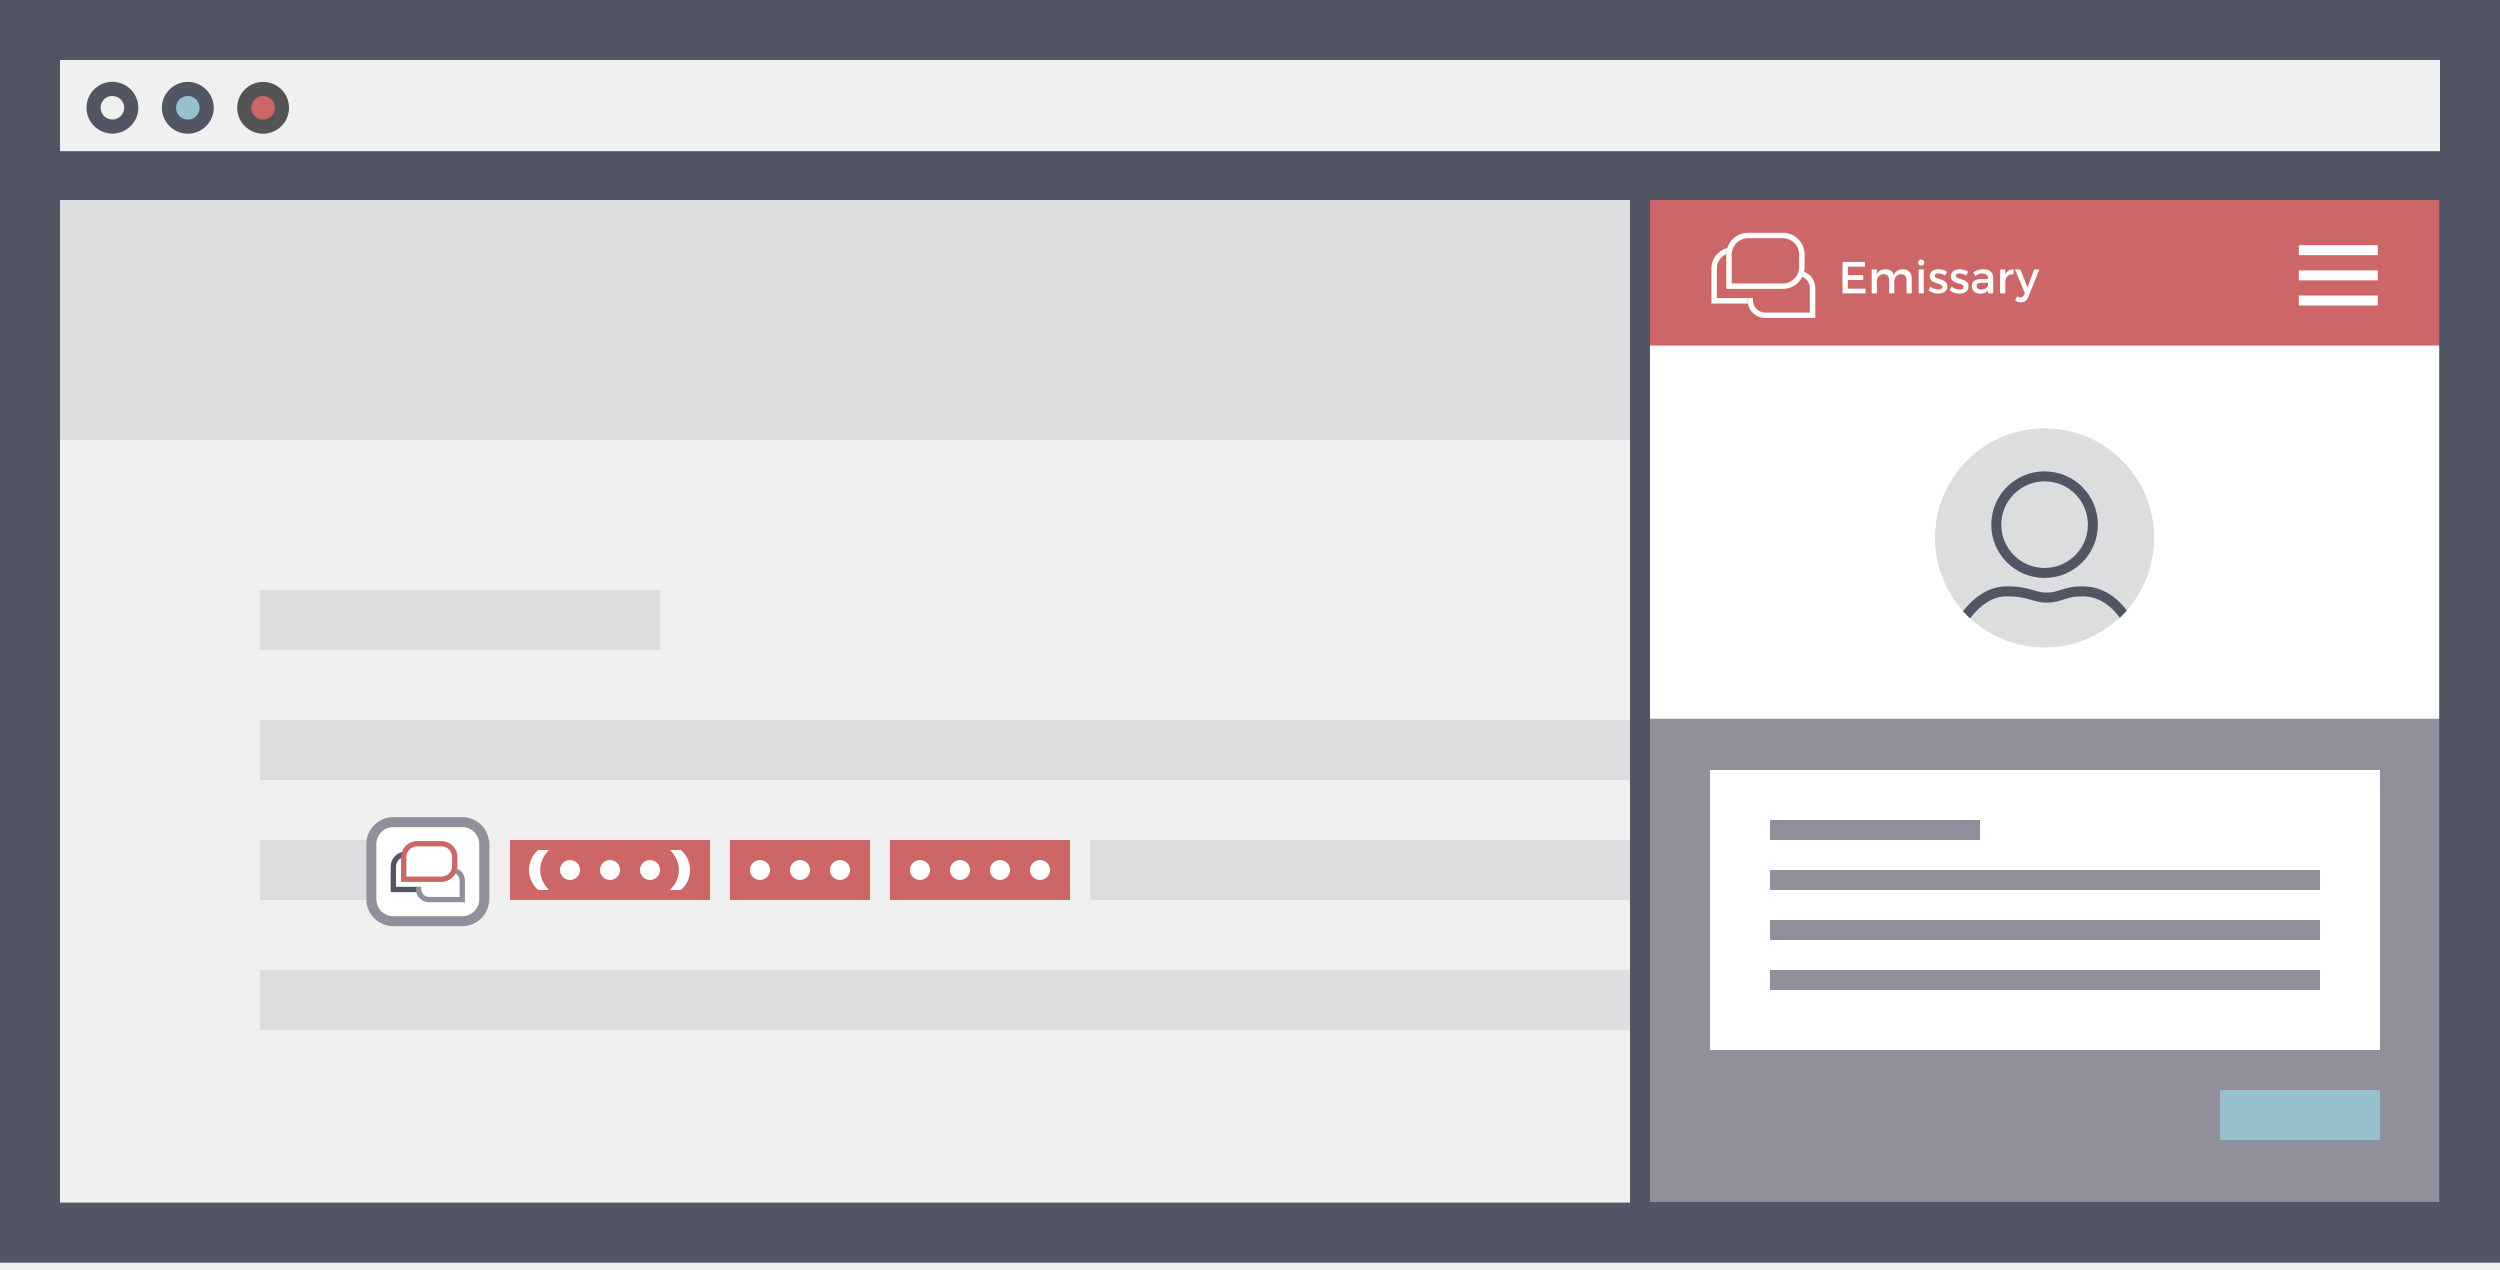
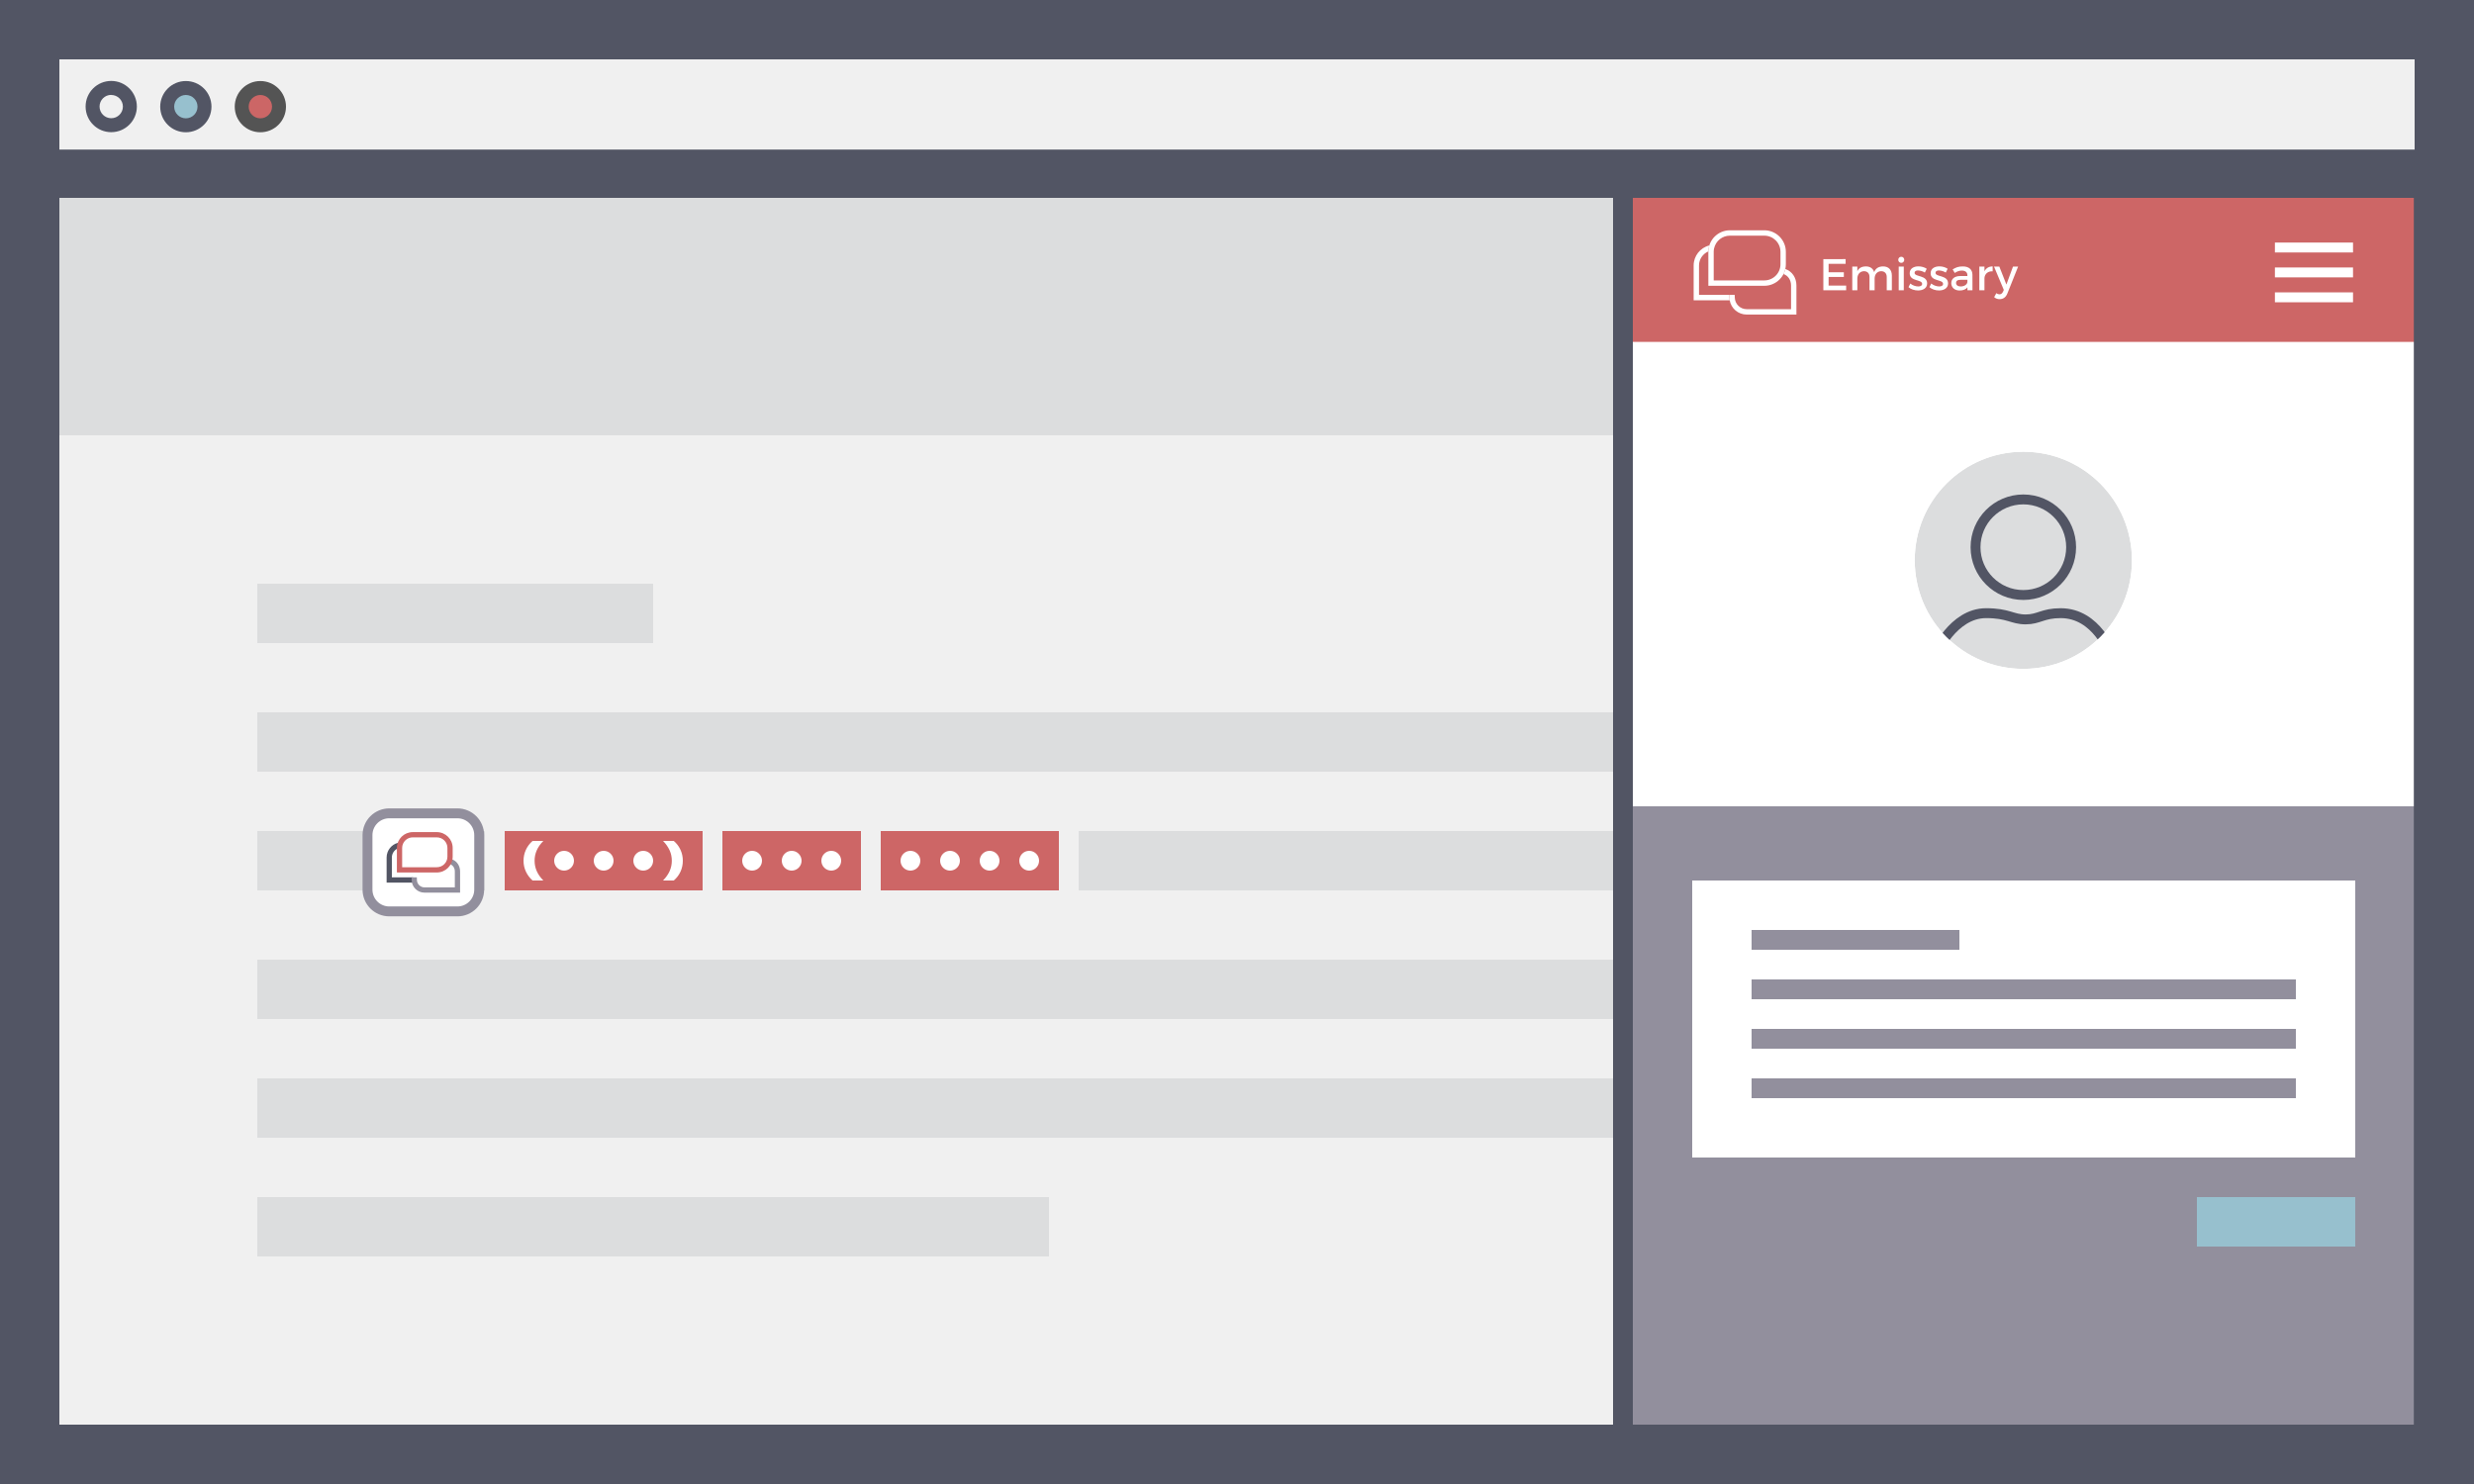
- <svg xmlns="http://www.w3.org/2000/svg" xmlns:xlink="http://www.w3.org/1999/xlink" viewBox="0 0 250 127">
+ <svg xmlns="http://www.w3.org/2000/svg" xmlns:xlink="http://www.w3.org/1999/xlink" viewBox="0 0 250 150">
  <defs>
    <path id="a" d="M.486 11.634c0 6.061 4.913 10.974 10.973 10.974 6.061 0 10.975-4.913 10.975-10.974S17.52.66 11.459.66C5.399.66.486 5.573.486 11.634" />
    <path id="c" d="M.486 11.634c0 6.061 4.913 10.974 10.973 10.974 6.061 0 10.975-4.913 10.975-10.974S17.52.66 11.459.66C5.399.66.486 5.573.486 11.634" />
    <path id="e" d="M.486 11.634c0 6.061 4.913 10.974 10.973 10.974 6.061 0 10.975-4.913 10.975-10.974S17.52.66 11.459.66C5.399.66.486 5.573.486 11.634z" />
  </defs>
  <g fill="none" fill-rule="evenodd">
    <circle cx="26.31" cy="10.78" r="2.59" fill="#545454" fill-rule="nonzero" />
    <circle cx="26.31" cy="10.78" r="1.18" fill="#C66" fill-rule="nonzero" />
    <circle cx="18.78" cy="10.78" r="2.59" fill="#525564" fill-rule="nonzero" />
    <circle cx="18.78" cy="10.78" r="1.18" fill="#97C0CE" fill-rule="nonzero" />
    <path fill="#525564" fill-rule="nonzero" d="M11.24 13.36a2.59 2.59 0 1 1 0-5.18 2.59 2.59 0 0 1 0 5.18zm0-3.77a1.18 1.18 0 1 0 1.18 1.18 1.18 1.18 0 0 0-1.18-1.17v-.01z" />
-     <path fill="#525564" fill-rule="nonzero" d="M250 15.12V0H0V126.27h250V15.12zm-244 6h238v99.14H6V21.12zm238-6H6V6h238v9.12z" />
-     <path fill="#DCDDDE" d="M6 20h238v24H6zM180 59h44v43h-44z" />
+     <path fill="#525564" fill-rule="nonzero" d="M250 17.962V0H0v150h250V17.962zM6 21.12h238V144H6V21.12zm238-6H6V6h238v9.12z" />
+     <path fill="#DCDDDE" d="M6 20h238v24H6zM180 59h44v43h-44zM180 107h44v30h-44z" />
    <g>
      <g fill-rule="nonzero">
-         <path fill="#DCDDDE" d="M26 65h40v-6H26zM26 78h144v-6H26zM26 103h144v-6H26zM109 84v6h61v-6zM26 90h23v-6H26zM51 90h20v-6H51z" />
+         <path fill="#DCDDDE" d="M26 65h40v-6H26zM26 78h144v-6H26zM26 103h144v-6H26zM26 115h144v-6H26zM26 127h80v-6H26zM109 84v6h61v-6zM26 90h23v-6H26zM51 90h20v-6H51z" />
        <path fill="#928F9D" d="M73 90h14v-6H73zM89 90h18v-6H89z" />
      </g>
      <g fill="#CD6666" fill-rule="nonzero">
        <path d="M51 90h20v-6H51zM73 90h14v-6H73zM89 90h18v-6H89z" />
      </g>
      <path fill="#FFF" fill-rule="nonzero" stroke="#928F9D" d="M46.224 92.123h-6.889a2.2 2.2 0 0 1-2.199-2.2v-5.512a2.2 2.2 0 0 1 2.199-2.2h6.889a2.2 2.2 0 0 1 2.199 2.2v5.513a2.2 2.2 0 0 1-2.199 2.199z" />
      <path fill="#525564" fill-rule="nonzero" d="M41.669 88.758h-2.146v-2.086c0-.438.27-.826.66-.991a1.48 1.48 0 0 1 .068-.423 1.466 1.466 0 0 0-1.108 1.414v2.467h2.55a1.26 1.26 0 0 1-.02-.186l-.004-.195z" />
      <path stroke="#525564" stroke-width=".15" d="M41.669 88.758h-2.146v-2.086c0-.438.27-.826.66-.991a1.48 1.48 0 0 1 .068-.423 1.466 1.466 0 0 0-1.108 1.414v2.467h2.55a1.26 1.26 0 0 1-.02-.186l-.004-.195z" />
      <path fill="#928F9D" fill-rule="nonzero" d="M45.63 86.925a1.45 1.45 0 0 1-.13.357c.324.109.536.42.536.808v1.68h-3.134a.844.844 0 0 1-.848-.826l-.005-.186h-.38l.004.195a1.221 1.221 0 0 0 1.229 1.198h3.515V88.09c0-.553-.311-1.004-.786-1.165" />
      <path stroke="#928F9D" stroke-width=".15" d="M45.63 86.925a1.45 1.45 0 0 1-.13.357c.324.109.536.42.536.808v1.68h-3.134a.844.844 0 0 1-.848-.826l-.005-.186h-.38l.004.195a1.221 1.221 0 0 0 1.229 1.198h3.515V88.09c0-.553-.311-1.004-.786-1.165z" />
      <path fill="#CD6666" fill-rule="nonzero" d="M44.144 87.733h-3.581v-2.025c0-.079.008-.156.023-.23l.005-.02a1.146 1.146 0 0 1 1.115-.894h2.438c.631 0 1.144.514 1.144 1.144v.881c0 .631-.513 1.144-1.144 1.144m1.524-1.144v-.88c0-.84-.684-1.525-1.524-1.525h-2.438a1.527 1.527 0 0 0-1.523 1.496l-.001.028v2.406h3.962a1.526 1.526 0 0 0 1.524-1.525" />
      <path stroke="#CD6666" stroke-width=".15" d="M44.144 87.733h-3.581v-2.025c0-.079.008-.156.023-.23l.005-.02a1.146 1.146 0 0 1 1.115-.894h2.438c.631 0 1.144.514 1.144 1.144v.881c0 .631-.513 1.144-1.144 1.144zm1.524-1.144v-.88c0-.84-.684-1.525-1.524-1.525h-2.438a1.527 1.527 0 0 0-1.523 1.496l-.001.028v2.406h3.962a1.526 1.526 0 0 0 1.524-1.525z" />
      <g fill="#FFF">
        <g transform="translate(52 85)">
          <path d="M1.816 4a2.73 2.73 0 0 1-.675-.902A2.584 2.584 0 0 1 .904 2c0-.39.08-.757.237-1.1.158-.344.383-.644.675-.9h1.088c-.307.316-.53.637-.672.964A2.582 2.582 0 0 0 2.021 2c0 .365.07.71.211 1.036.142.327.365.648.672.964H1.816zM15 4c.305-.316.53-.637.673-.964.143-.326.214-.671.214-1.036s-.071-.71-.214-1.036A3.331 3.331 0 0 0 15 0h1.084A2.595 2.595 0 0 1 17 2c0 .393-.078.76-.233 1.1a2.61 2.61 0 0 1-.683.9H15z" />
          <circle cx="5" cy="2" r="1" />
          <circle cx="9" cy="2" r="1" />
          <circle cx="13" cy="2" r="1" />
        </g>
        <g transform="translate(75 86)">
          <circle cx="1" cy="1" r="1" />
          <circle cx="5" cy="1" r="1" />
          <circle cx="9" cy="1" r="1" />
        </g>
        <g transform="translate(91 86)">
          <circle cx="1" cy="1" r="1" />
          <circle cx="5" cy="1" r="1" />
          <circle cx="9" cy="1" r="1" />
          <circle cx="13" cy="1" r="1" />
        </g>
      </g>
    </g>
    <g>
-       <path fill="#FFF" fill-rule="nonzero" d="M164 120.155h80.824V19H164z" />
-       <path fill="#928F9D" fill-rule="nonzero" d="M164 120.155h80.919V71.876H164z" />
+       <path fill="#FFF" fill-rule="nonzero" d="M164 144h80.824V19H164z" />
+       <path fill="#928F9D" fill-rule="nonzero" d="M164 144h80.919V81.5H164z" />
      <path fill="#CD6666" fill-rule="nonzero" d="M164 34.558h80.919V18.999H164z" />
-       <path stroke="#525564" stroke-width="2" d="M164 121.155h80.919V19H164z" />
+       <path stroke="#525564" stroke-width="2" d="M164 145h80.919V19H164z" />
      <path fill="#FFF" fill-rule="nonzero" d="M186.502 26.19v.479h-1.72v.854h1.54v.473h-1.54v.869h1.774v.476h-2.305v-3.15zM191.174 27.852v1.489h-.518v-1.345c0-.365-.216-.585-.567-.585-.41.013-.657.329-.657.747v1.183h-.518v-1.345c0-.365-.21-.585-.562-.585-.414.013-.666.329-.666.747v1.183h-.513v-2.394h.513v.464c.166-.338.472-.482.868-.482.428 0 .721.211.833.576.153-.4.473-.576.91-.576.548 0 .877.351.877.923M191.867 29.341h.513v-2.395h-.513v2.395zm.558-3.078a.297.297 0 0 1-.301.306.298.298 0 0 1-.302-.306c0-.181.131-.31.302-.31.17 0 .301.129.301.31zM193.82 27.338c-.203 0-.35.067-.35.24 0 .44 1.273.201 1.268 1.071 0 .49-.437.71-.918.71-.35 0-.725-.117-.963-.333l.184-.369c.207.185.54.297.801.297.221 0 .392-.076.392-.257 0-.49-1.26-.215-1.256-1.08 0-.486.424-.693.883-.693.301 0 .621.09.837.243l-.189.383a1.408 1.408 0 0 0-.689-.212M195.935 27.338c-.203 0-.35.067-.35.24 0 .44 1.273.201 1.268 1.071 0 .49-.436.71-.918.71-.35 0-.725-.117-.963-.333l.184-.369c.207.185.541.297.801.297.221 0 .392-.076.392-.257 0-.49-1.26-.215-1.256-1.08 0-.486.424-.693.883-.693.301 0 .621.09.837.243l-.189.383a1.408 1.408 0 0 0-.689-.212M198.807 28.5v-.22h-.648c-.338 0-.496.09-.496.32 0 .214.176.354.464.354.37 0 .653-.193.68-.454zm.004.841v-.292c-.17.211-.445.314-.792.314-.517 0-.84-.319-.84-.742 0-.436.327-.716.903-.72h.725v-.072c0-.302-.193-.48-.572-.48-.229 0-.468.08-.706.241l-.212-.36c.333-.198.576-.3 1.031-.3.617 0 .963.313.968.841l.004 1.57h-.509zM201.359 26.93v.494c-.481-.027-.788.257-.828.666v1.251h-.518v-2.394h.518v.477c.162-.324.45-.495.828-.495M202.065 30.238a.81.81 0 0 1-.554-.203l.221-.401a.502.502 0 0 0 .311.118c.157 0 .283-.086.364-.266l.081-.18-.99-2.36h.536l.715 1.815.667-1.814h.517l-1.089 2.724c-.149.378-.419.567-.779.567M174.751 29.807h-3.064v-2.979c0-.625.387-1.18.943-1.415a2.18 2.18 0 0 1 .096-.603 2.092 2.092 0 0 0-1.582 2.018v3.522h3.643a1.761 1.761 0 0 1-.029-.265l-.007-.278z" />
      <path fill="#FFF" fill-rule="nonzero" d="M180.408 27.19c-.041.18-.103.35-.185.51.46.154.764.6.764 1.153v2.399h-4.476a1.204 1.204 0 0 1-1.21-1.18l-.006-.266h-.544l.007.28c.003.09.014.178.029.264a1.74 1.74 0 0 0 1.724 1.445h5.019v-2.942c0-.79-.443-1.433-1.122-1.663" />
      <path fill="#FFF" fill-rule="nonzero" d="M178.285 28.344h-5.113v-2.892c0-.112.011-.222.033-.329l.008-.028a1.635 1.635 0 0 1 1.592-1.275h3.48c.9 0 1.633.732 1.633 1.632v1.26c0 .9-.733 1.632-1.633 1.632m2.176-1.633v-1.259c0-1.2-.976-2.175-2.176-2.175h-3.48a2.179 2.179 0 0 0-2.175 2.136v3.474h5.655a2.176 2.176 0 0 0 2.176-2.176" />
      <g stroke="#FFF">
        <path d="M229.882 25.018h7.893M229.882 27.536h7.893M229.882 30.053h7.893" />
      </g>
      <g>
-         <g transform="translate(193 42.155)">
+         <g transform="translate(193 45)">
          <mask id="b" fill="#fff">
            <use xlink:href="#a" />
          </mask>
          <path fill="#DCDDDE" fill-rule="nonzero" d="M.485 11.634C.485 5.572 5.398.66 11.46.66s10.974 4.913 10.974 10.975c0 6.061-4.913 10.974-10.974 10.974C5.4 22.608.485 17.695.485 11.634" mask="url(#b)" />
        </g>
-         <g transform="translate(193 42.155)">
+         <g transform="translate(193 45)">
          <mask id="d" fill="#fff">
            <use xlink:href="#c" />
          </mask>
          <path stroke="#525564" d="M16.29 10.311a4.83 4.83 0 1 0-9.661 0 4.83 4.83 0 0 0 9.66 0" mask="url(#d)" />
        </g>
-         <g transform="translate(193 42.155)">
+         <g transform="translate(193 45)">
          <mask id="f" fill="#fff">
            <use xlink:href="#e" />
          </mask>
          <path stroke="#525564" d="M20.337 21.11s-1.429-4.132-5.103-4.132c-1.826 0-2.189.63-3.544.63-1.356 0-1.73-.634-4.006-.63-3.345.006-5.103 4.132-5.103 4.132s3.121 5.379 9.09 5.379c5.966 0 8.666-5.379 8.666-5.379z" mask="url(#f)" />
        </g>
      </g>
      <g>
-         <path fill="#FFF" fill-rule="nonzero" d="M171 105h67V77h-67z" />
-         <path fill="#97C0CE" fill-rule="nonzero" d="M222 114h16v-5h-16z" />
-         <path stroke="#928F9D" stroke-width="2" d="M177 83h21M177 88h55M177 93h55M177 98h55" />
+         <path fill="#FFF" fill-rule="nonzero" d="M171 117h67V89h-67z" />
+         <path fill="#97C0CE" fill-rule="nonzero" d="M222 126h16v-5h-16z" />
+         <path stroke="#928F9D" stroke-width="2" d="M177 95h21M177 100h55M177 105h55M177 110h55" />
      </g>
    </g>
  </g>
</svg>
